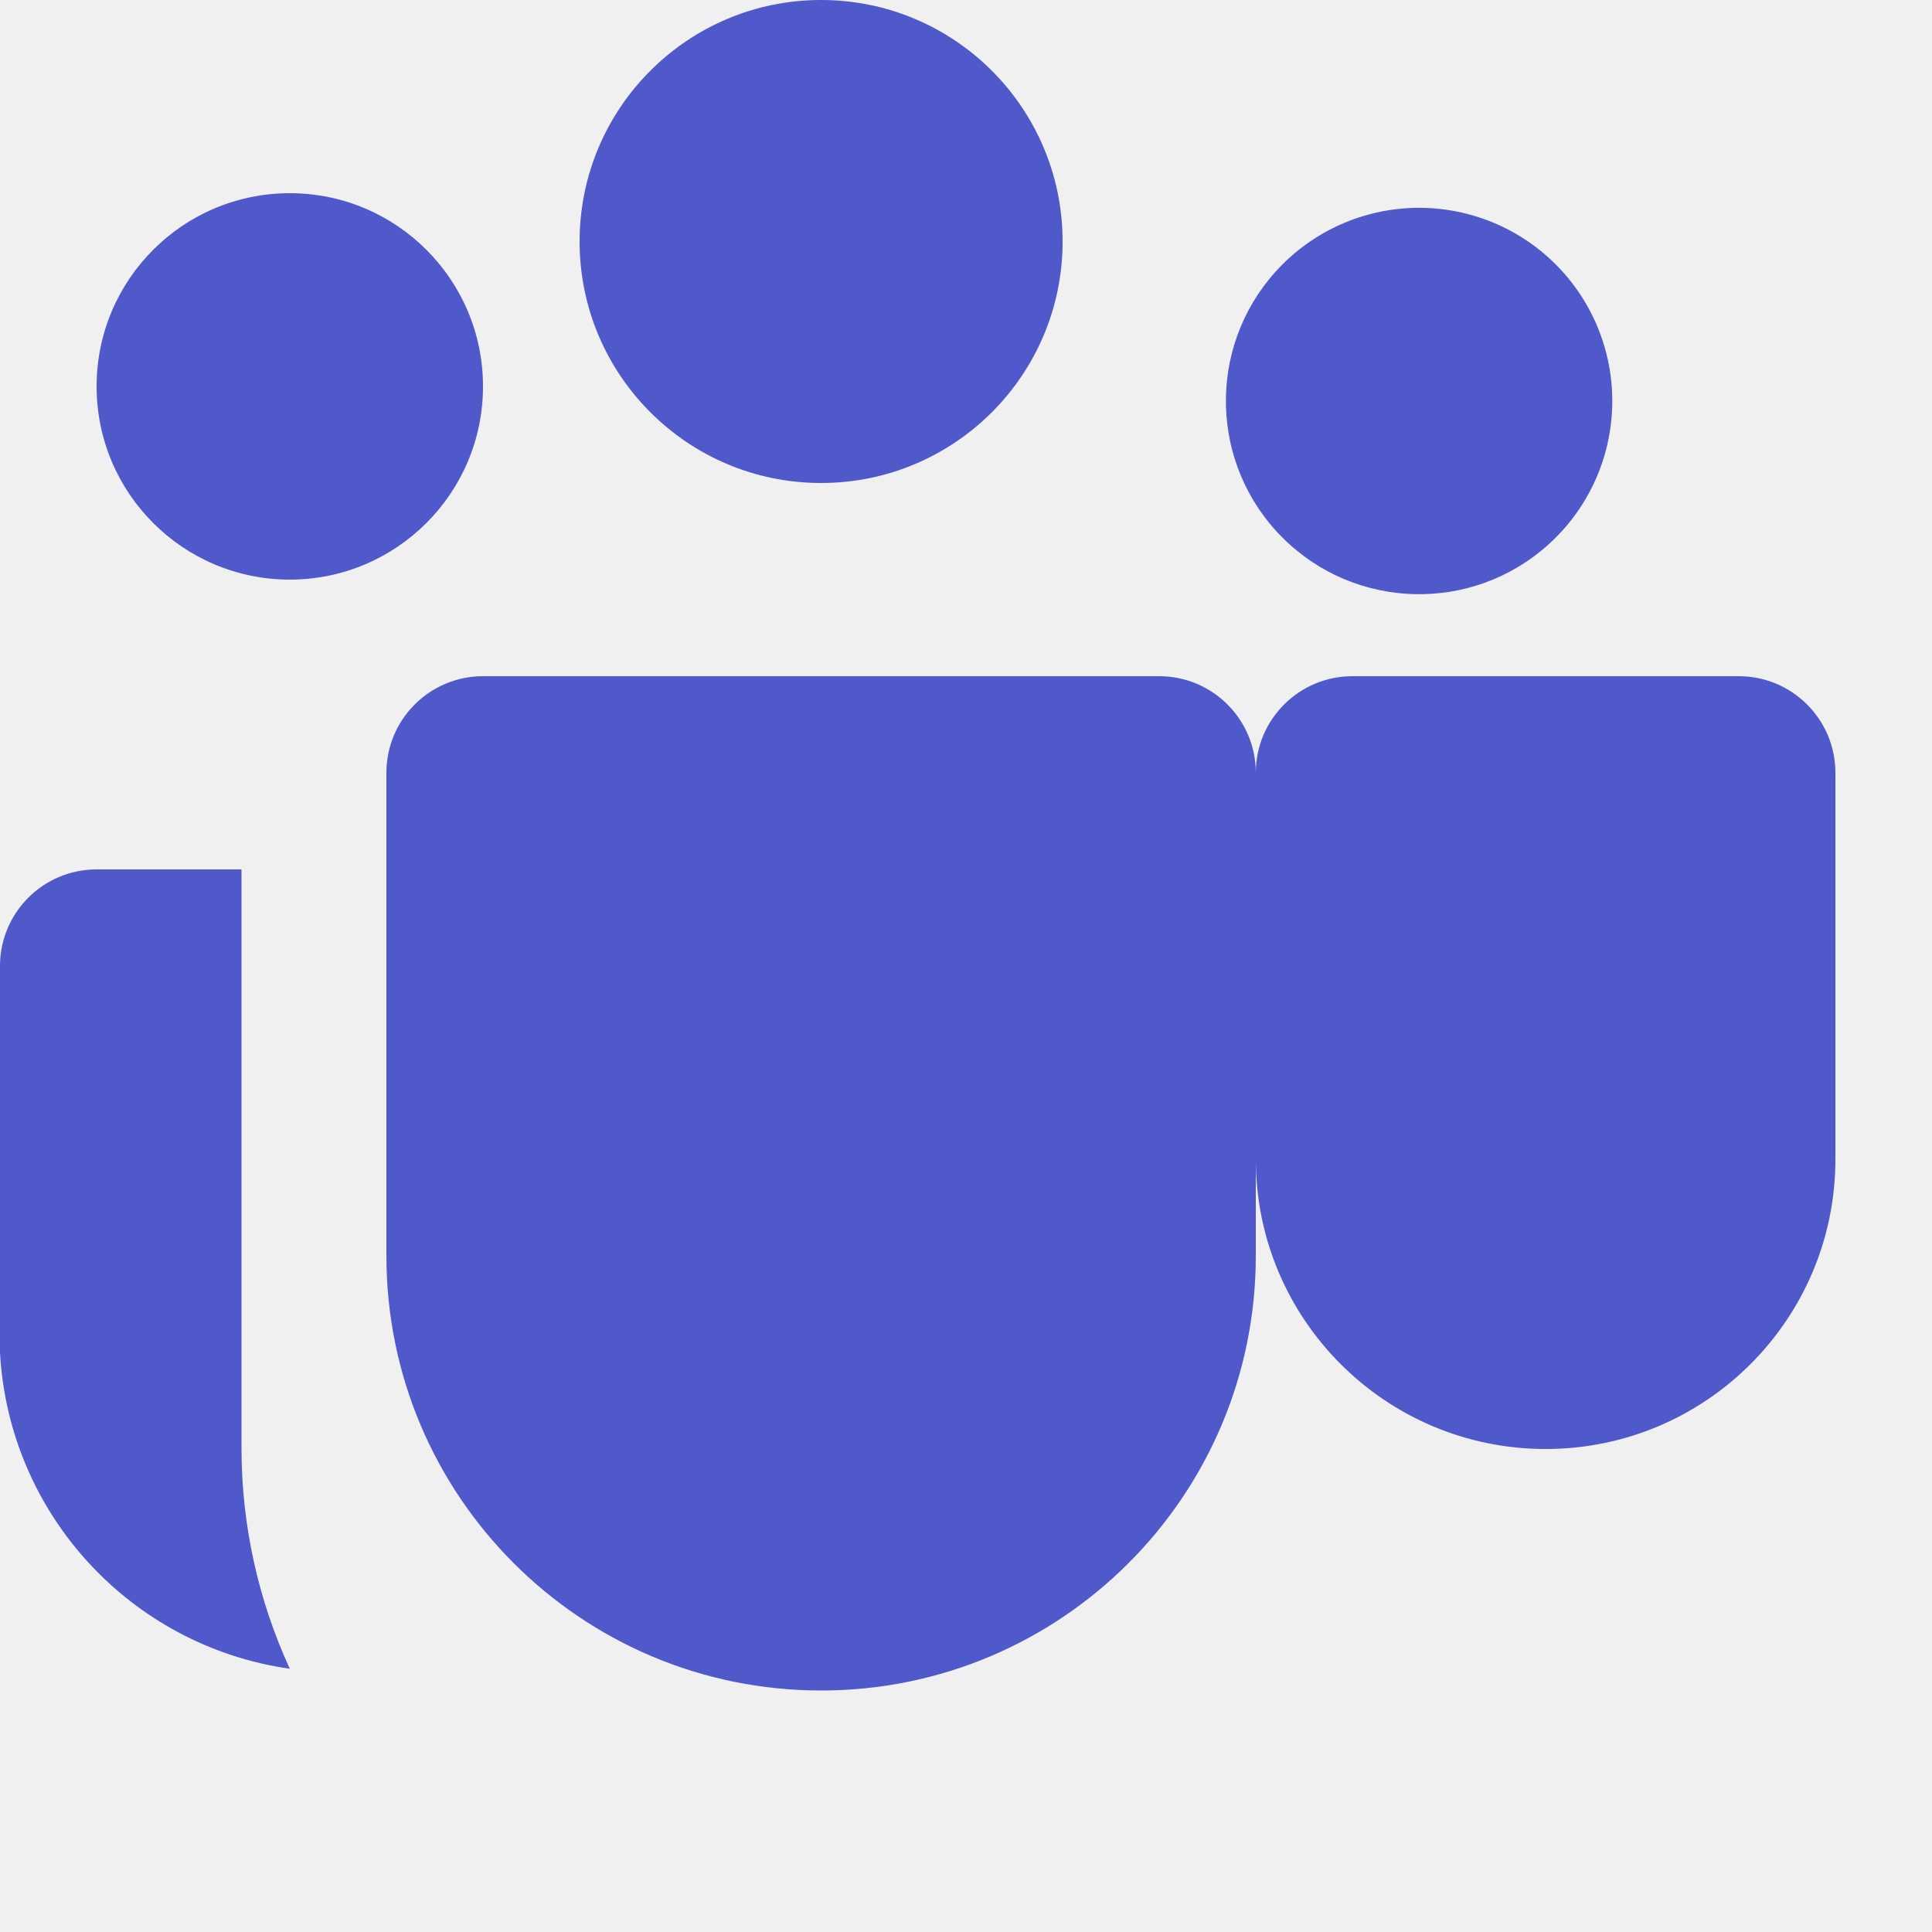
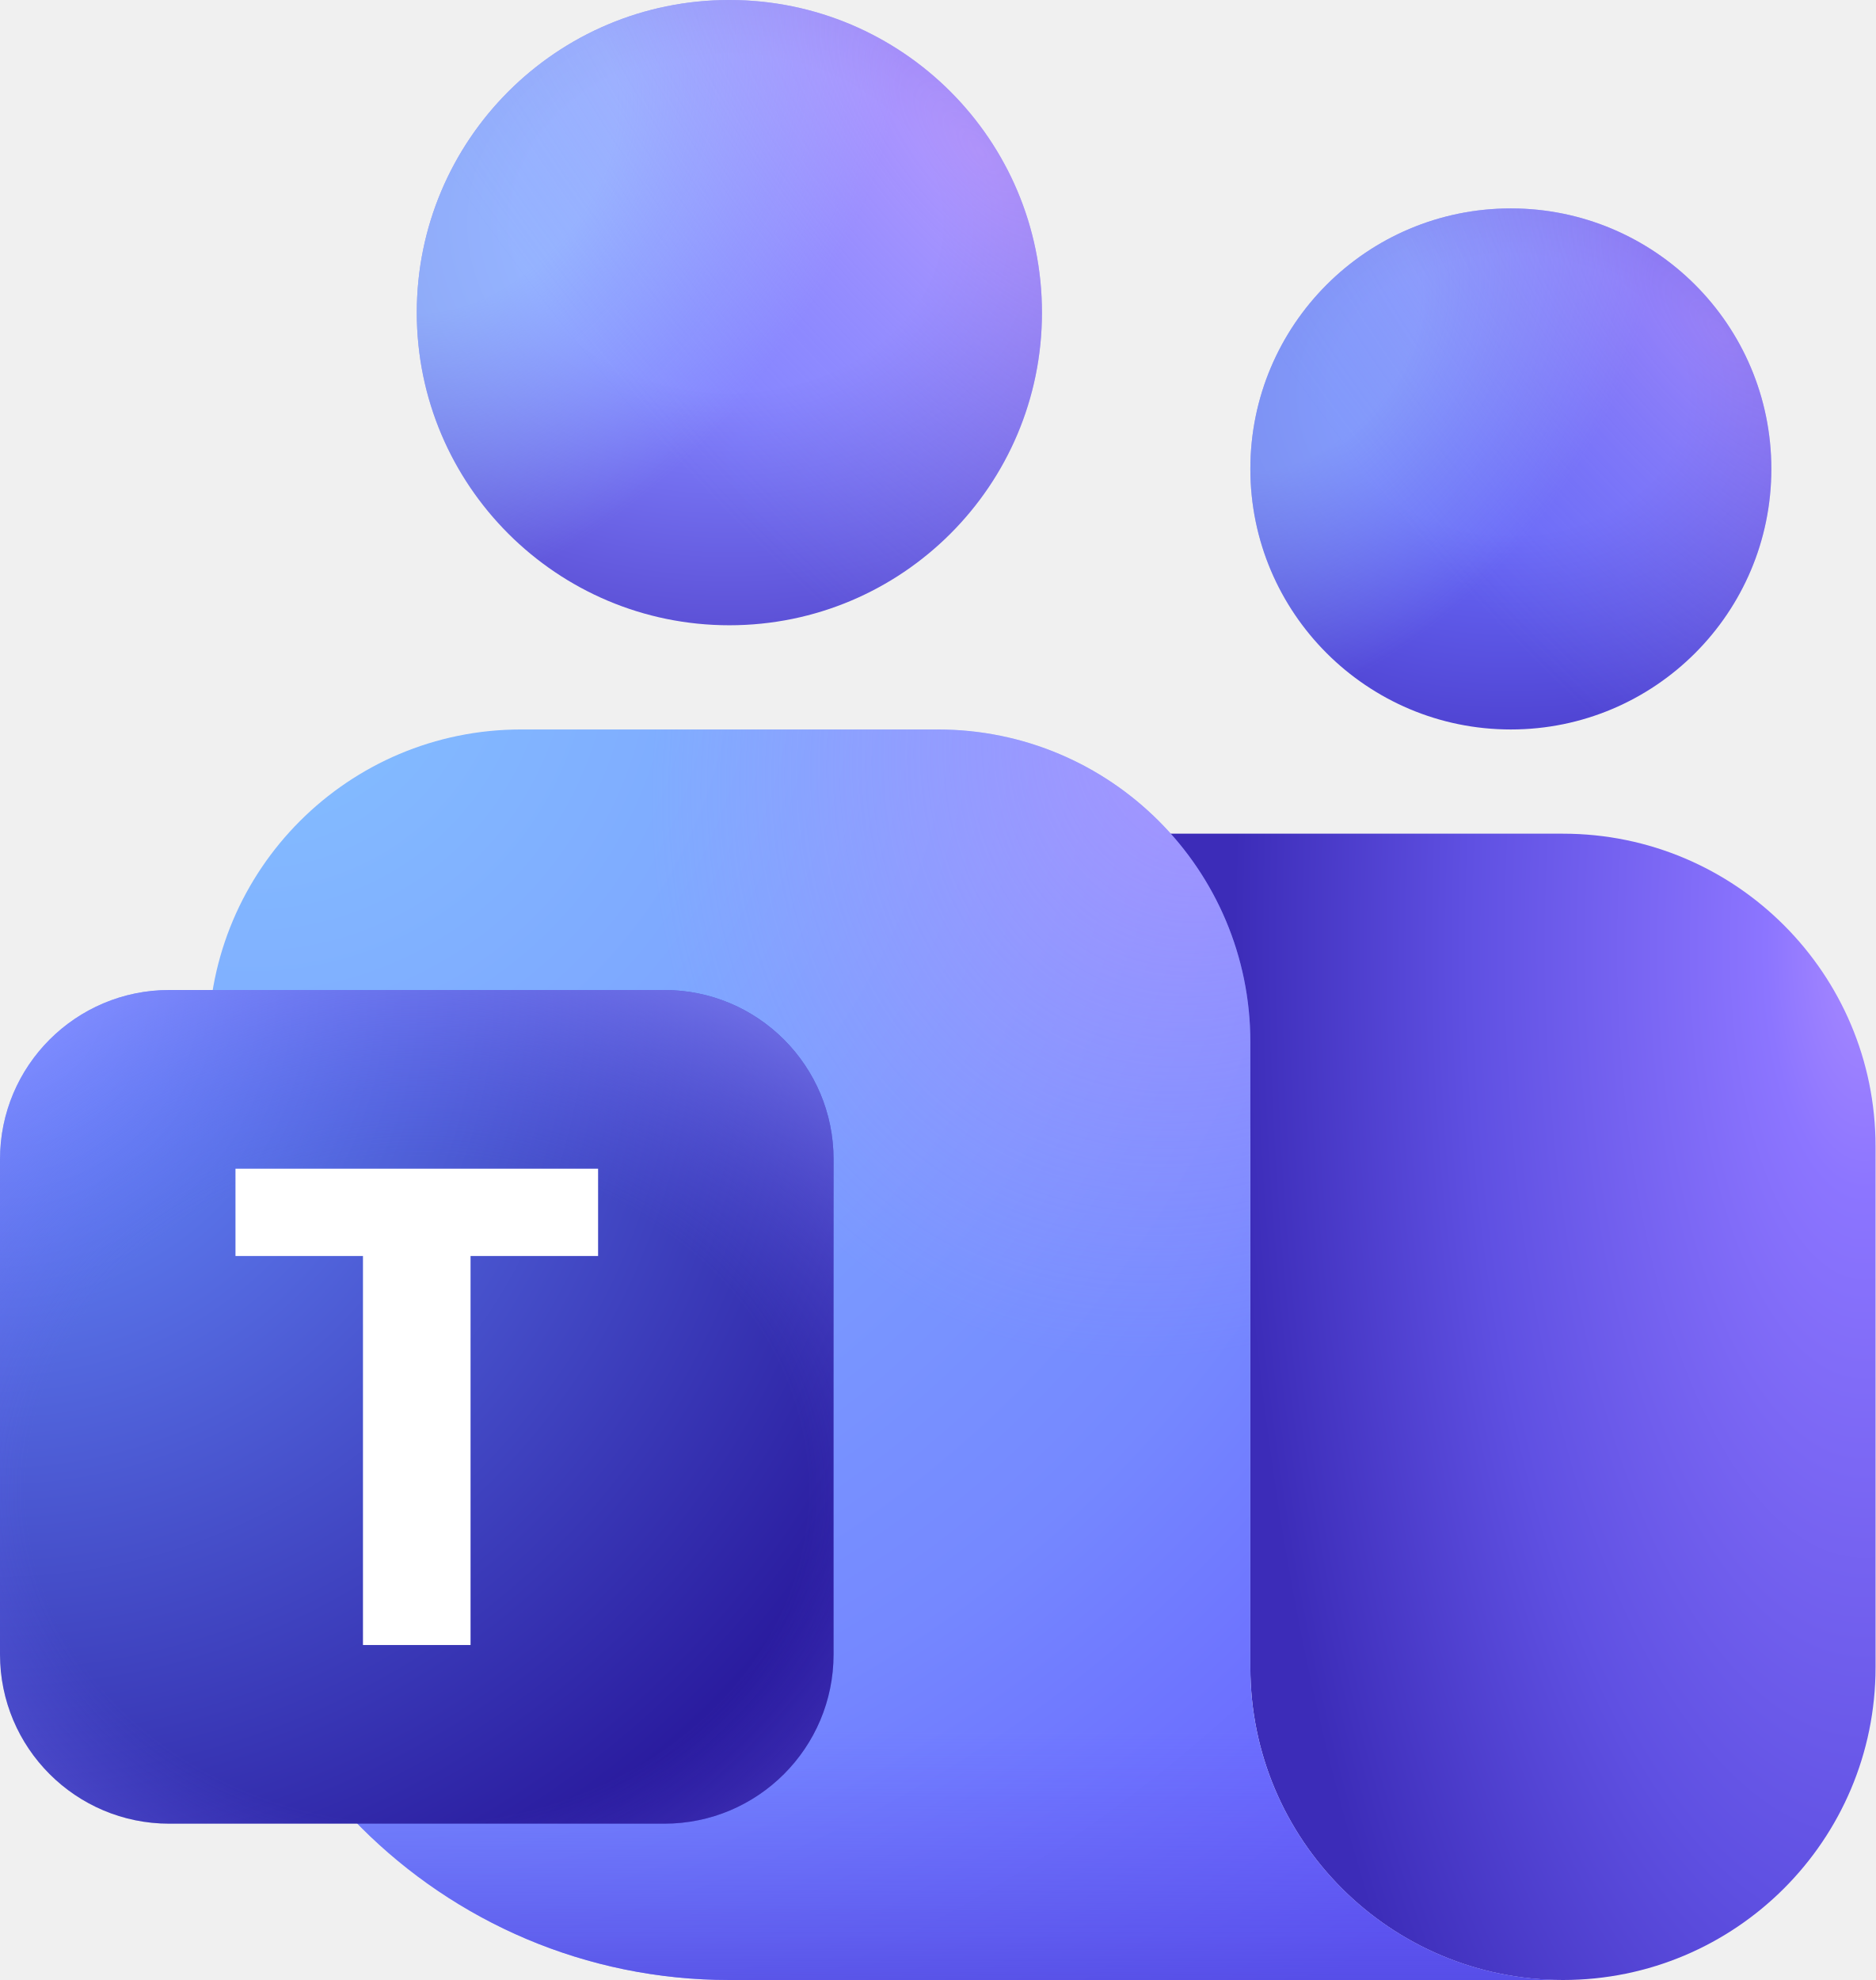
- <svg xmlns="http://www.w3.org/2000/svg" viewBox="0 0 24 24" fill="#5059C9">
-   <path d="M19.24 6.76a2.4 2.4 0 1 0-3.39-3.39 2.4 2.4 0 0 0 3.39 3.39zM21.6 8.4h-4.8a1.2 1.2 0 0 0-1.2 1.2v4.8a3.6 3.6 0 0 0 7.2 0V9.6a1.2 1.2 0 0 0-1.2-1.2zM10.2 6a3 3 0 1 0-3-3 3 3 0 0 0 3 3zm4.2 2.4H6a1.2 1.2 0 0 0-1.2 1.2v6a5.4 5.4 0 1 0 10.8 0v-6A1.2 1.2 0 0 0 14.4 8.4zM1.2 10.8H3v7.2a6.56 6.56 0 0 0 .6 2.73A4.2 4.2 0 0 1 0 16.8v-4.8a1.2 1.2 0 0 1 1.2-1.2zM3.6 7.2A2.4 2.4 0 1 0 1.2 4.8a2.4 2.4 0 0 0 2.4 2.4z" />
+ <svg xmlns="http://www.w3.org/2000/svg" fill="none" viewBox="4 4 36 38">
+   <path fill="url(#a)" d="M22 20h12a6 6 0 0 1 6 6v10a6 6 0 0 1-12 0V26a6 6 0 0 0-6-6Z" />
+   <path fill="url(#b)" d="M8 24a6 6 0 0 1 6-6h8a6 6 0 0 1 6 6v12a6 6 0 0 0 6 6H18c-5.523 0-10-4.477-10-10v-8Z" />
+   <path fill="url(#c)" fill-opacity=".7" d="M8 24a6 6 0 0 1 6-6h8a6 6 0 0 1 6 6v12a6 6 0 0 0 6 6H18c-5.523 0-10-4.477-10-10v-8Z" />
+   <path fill="url(#d)" fill-opacity=".7" d="M8 24a6 6 0 0 1 6-6h8a6 6 0 0 1 6 6v12a6 6 0 0 0 6 6H18c-5.523 0-10-4.477-10-10v-8Z" />
+   <path fill="url(#e)" d="M33 18a5 5 0 1 0 0-10 5 5 0 0 0 0 10Z" />
+   <path fill="url(#f)" fill-opacity=".46" d="M33 18a5 5 0 1 0 0-10 5 5 0 0 0 0 10Z" />
+   <path fill="url(#g)" fill-opacity=".4" d="M33 18a5 5 0 1 0 0-10 5 5 0 0 0 0 10Z" />
+   <path fill="url(#h)" d="M18 16a6 6 0 1 0 0-12 6 6 0 0 0 0 12Z" />
+   <path fill="url(#i)" fill-opacity=".6" d="M18 16a6 6 0 1 0 0-12 6 6 0 0 0 0 12Z" />
+   <path fill="url(#j)" fill-opacity=".5" d="M18 16a6 6 0 1 0 0-12 6 6 0 0 0 0 12Z" />
+   <rect width="16" height="16" x="4" y="23" fill="url(#k)" rx="3.25" />
+   <rect width="16" height="16" x="4" y="23" fill="url(#l)" fill-opacity=".7" rx="3.25" />
+   <path fill="#fff" d="M15.48 28.105h-2.448v7.466h-2.065v-7.466H8.52V26.43h6.96v1.676Z" />
+   <defs>
+     <radialGradient id="a" cx="0" cy="0" r="1" gradientTransform="matrix(13.4784 0 0 33.2694 39.797 22.174)" gradientUnits="userSpaceOnUse">
+       <stop stop-color="#A98AFF" />
+       <stop offset=".14" stop-color="#8C75FF" />
+       <stop offset=".565" stop-color="#5F50E2" />
+       <stop offset=".9" stop-color="#3C2CB8" />
+     </radialGradient>
+     <radialGradient id="b" cx="0" cy="0" r="1" gradientTransform="matrix(12.1875 30.39997 -30.74442 12.3256 8.812 16.4)" gradientUnits="userSpaceOnUse">
+       <stop stop-color="#85C2FF" />
+       <stop offset=".69" stop-color="#7588FF" />
+       <stop offset="1" stop-color="#6459FE" />
+     </radialGradient>
+     <radialGradient id="d" cx="0" cy="0" r="1" gradientTransform="rotate(113.326 8.093 17.645) scale(19.2186 15.4273)" gradientUnits="userSpaceOnUse">
+       <stop stop-color="#BD96FF" />
+       <stop offset=".687" stop-color="#BD96FF" stop-opacity="0" />
+     </radialGradient>
+     <radialGradient id="e" cx="0" cy="0" r="1" gradientTransform="matrix(0 -10 12.6216 0 33 11.571)" gradientUnits="userSpaceOnUse">
+       <stop offset=".268" stop-color="#6868F7" />
+       <stop offset="1" stop-color="#3923B1" />
+     </radialGradient>
+     <radialGradient id="f" cx="0" cy="0" r="1" gradientTransform="matrix(5.47024 4.59847 -6.65117 7.91208 28.867 10.544)" gradientUnits="userSpaceOnUse">
+       <stop offset=".271" stop-color="#A1D3FF" />
+       <stop offset=".813" stop-color="#A1D3FF" stop-opacity="0" />
+     </radialGradient>
+     <radialGradient id="g" cx="0" cy="0" r="1" gradientTransform="rotate(-41.658 32.118 -43.42) scale(8.51275 20.8824)" gradientUnits="userSpaceOnUse">
+       <stop stop-color="#E3ACFD" />
+       <stop offset=".816" stop-color="#9FA2FF" stop-opacity="0" />
+     </radialGradient>
+     <radialGradient id="h" cx="0" cy="0" r="1" gradientTransform="matrix(0 -12 15.146 0 18 8.286)" gradientUnits="userSpaceOnUse">
+       <stop offset=".268" stop-color="#8282FF" />
+       <stop offset="1" stop-color="#3923B1" />
+     </radialGradient>
+     <radialGradient id="i" cx="0" cy="0" r="1" gradientTransform="rotate(40.052 -3.155 21.416) scale(8.57554 12.4035)" gradientUnits="userSpaceOnUse">
+       <stop offset=".271" stop-color="#A1D3FF" />
+       <stop offset=".813" stop-color="#A1D3FF" stop-opacity="0" />
+     </radialGradient>
+     <radialGradient id="j" cx="0" cy="0" r="1" gradientTransform="rotate(-41.658 20.382 -26.516) scale(10.2153 25.0589)" gradientUnits="userSpaceOnUse">
+       <stop stop-color="#E3ACFD" />
+       <stop offset=".816" stop-color="#9FA2FF" stop-opacity="0" />
+     </radialGradient>
+     <radialGradient id="k" cx="0" cy="0" r="1" gradientTransform="rotate(45 -25.763 16.328) scale(22.6274)" gradientUnits="userSpaceOnUse">
+       <stop offset=".047" stop-color="#688EFF" />
+       <stop offset=".947" stop-color="#230F94" />
+     </radialGradient>
+     <radialGradient id="l" cx="0" cy="0" r="1" gradientTransform="matrix(0 11.2 -13.0702 0 12 32.6)" gradientUnits="userSpaceOnUse">
+       <stop offset=".571" stop-color="#6965F6" stop-opacity="0" />
+       <stop offset="1" stop-color="#8F8FFF" />
+     </radialGradient>
+     <linearGradient id="c" x1="20.594" x2="20.594" y1="18" y2="42" gradientUnits="userSpaceOnUse">
+       <stop offset=".801" stop-color="#6864F6" stop-opacity="0" />
+       <stop offset="1" stop-color="#5149DE" />
+     </linearGradient>
+   </defs>
</svg>
